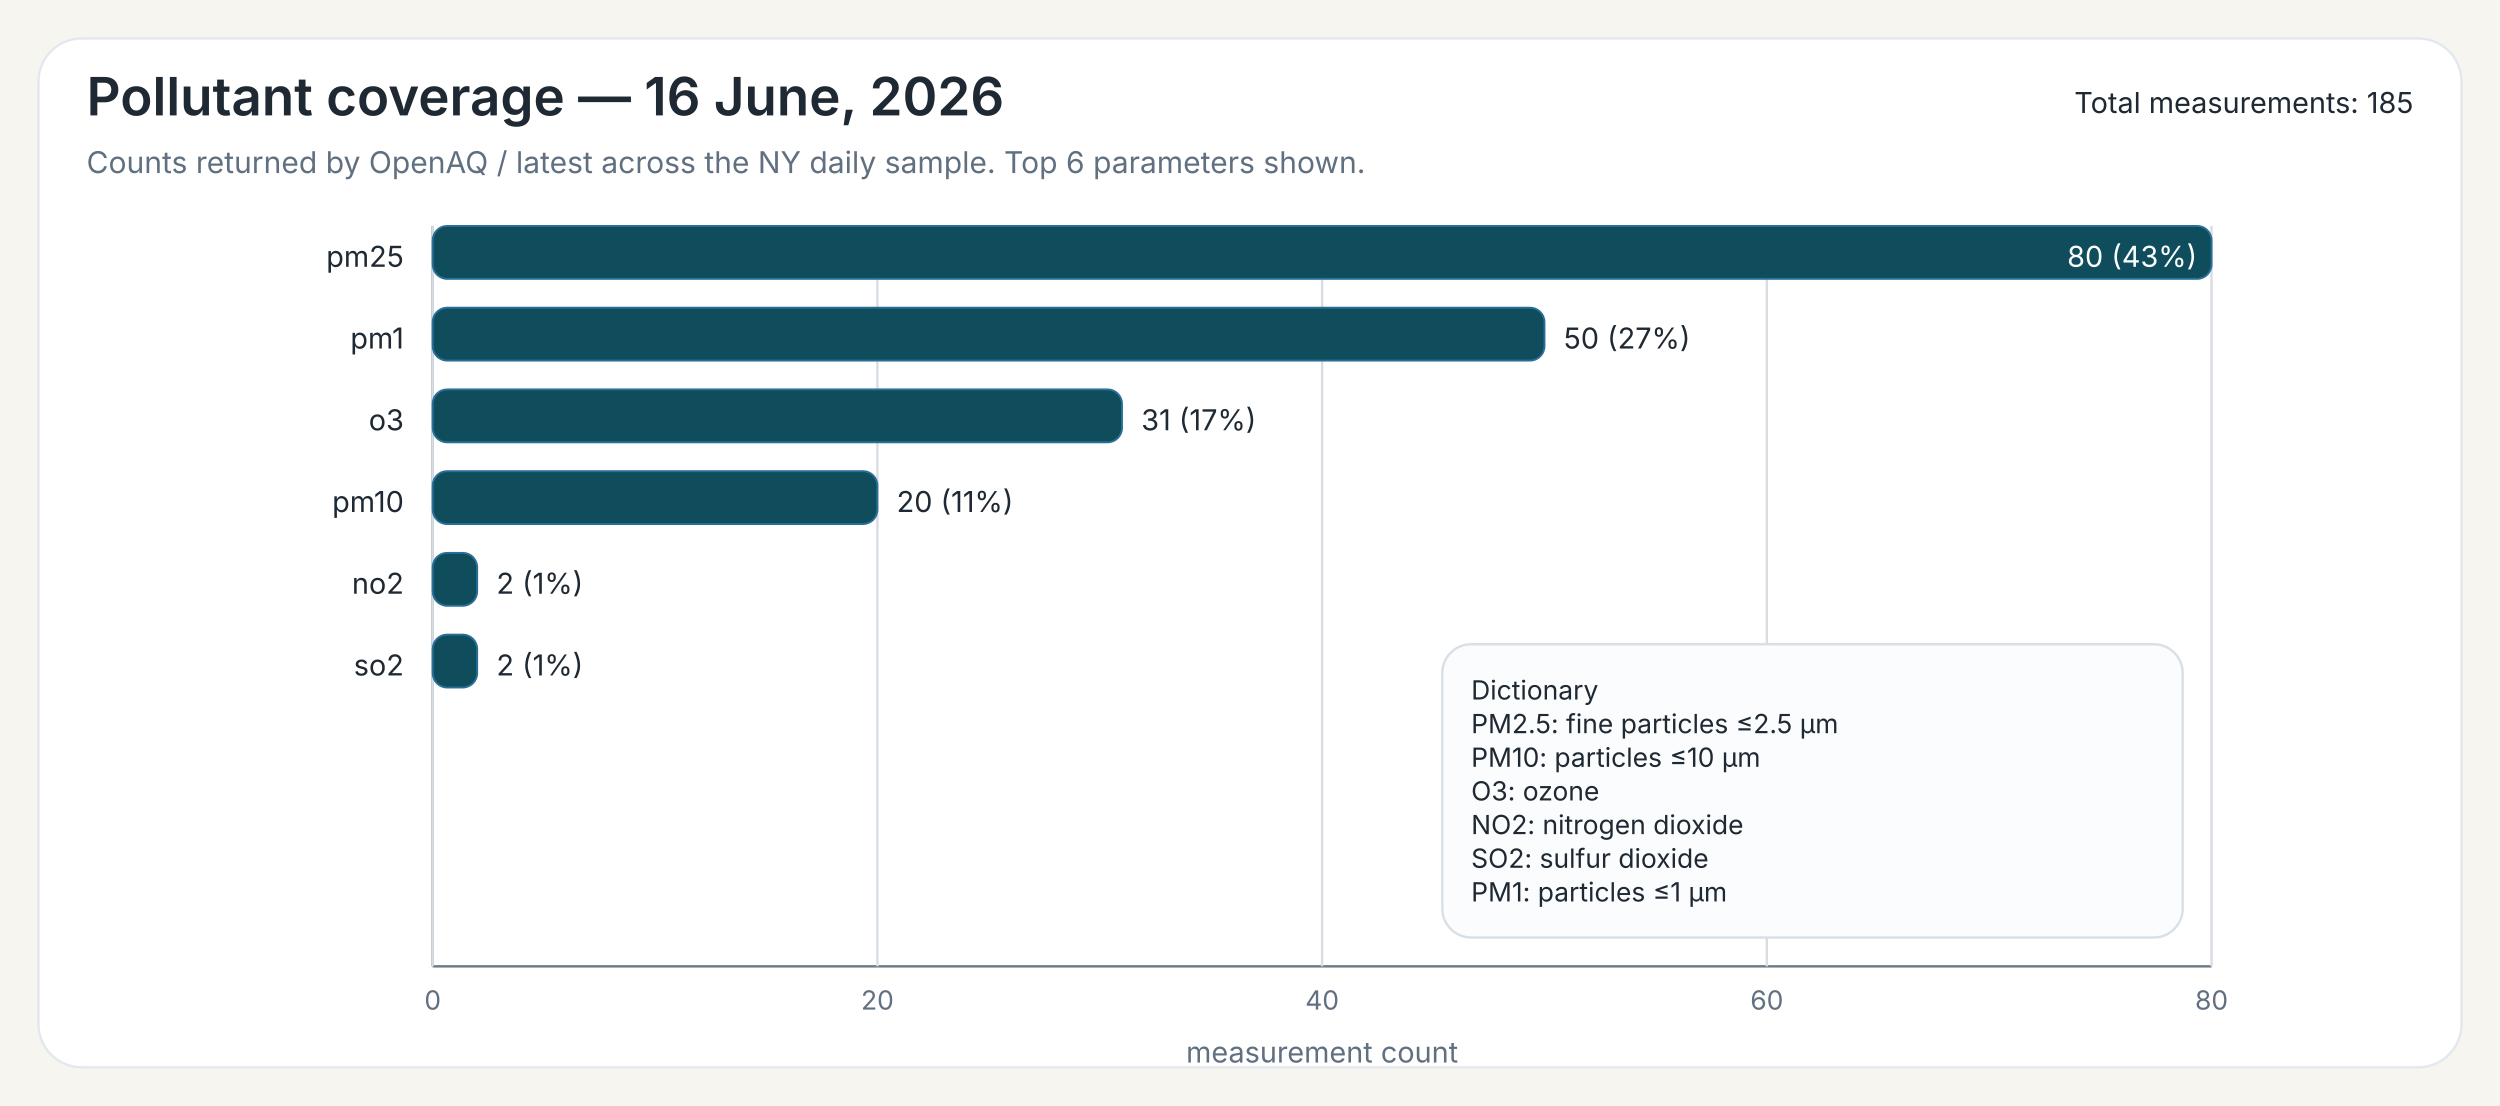
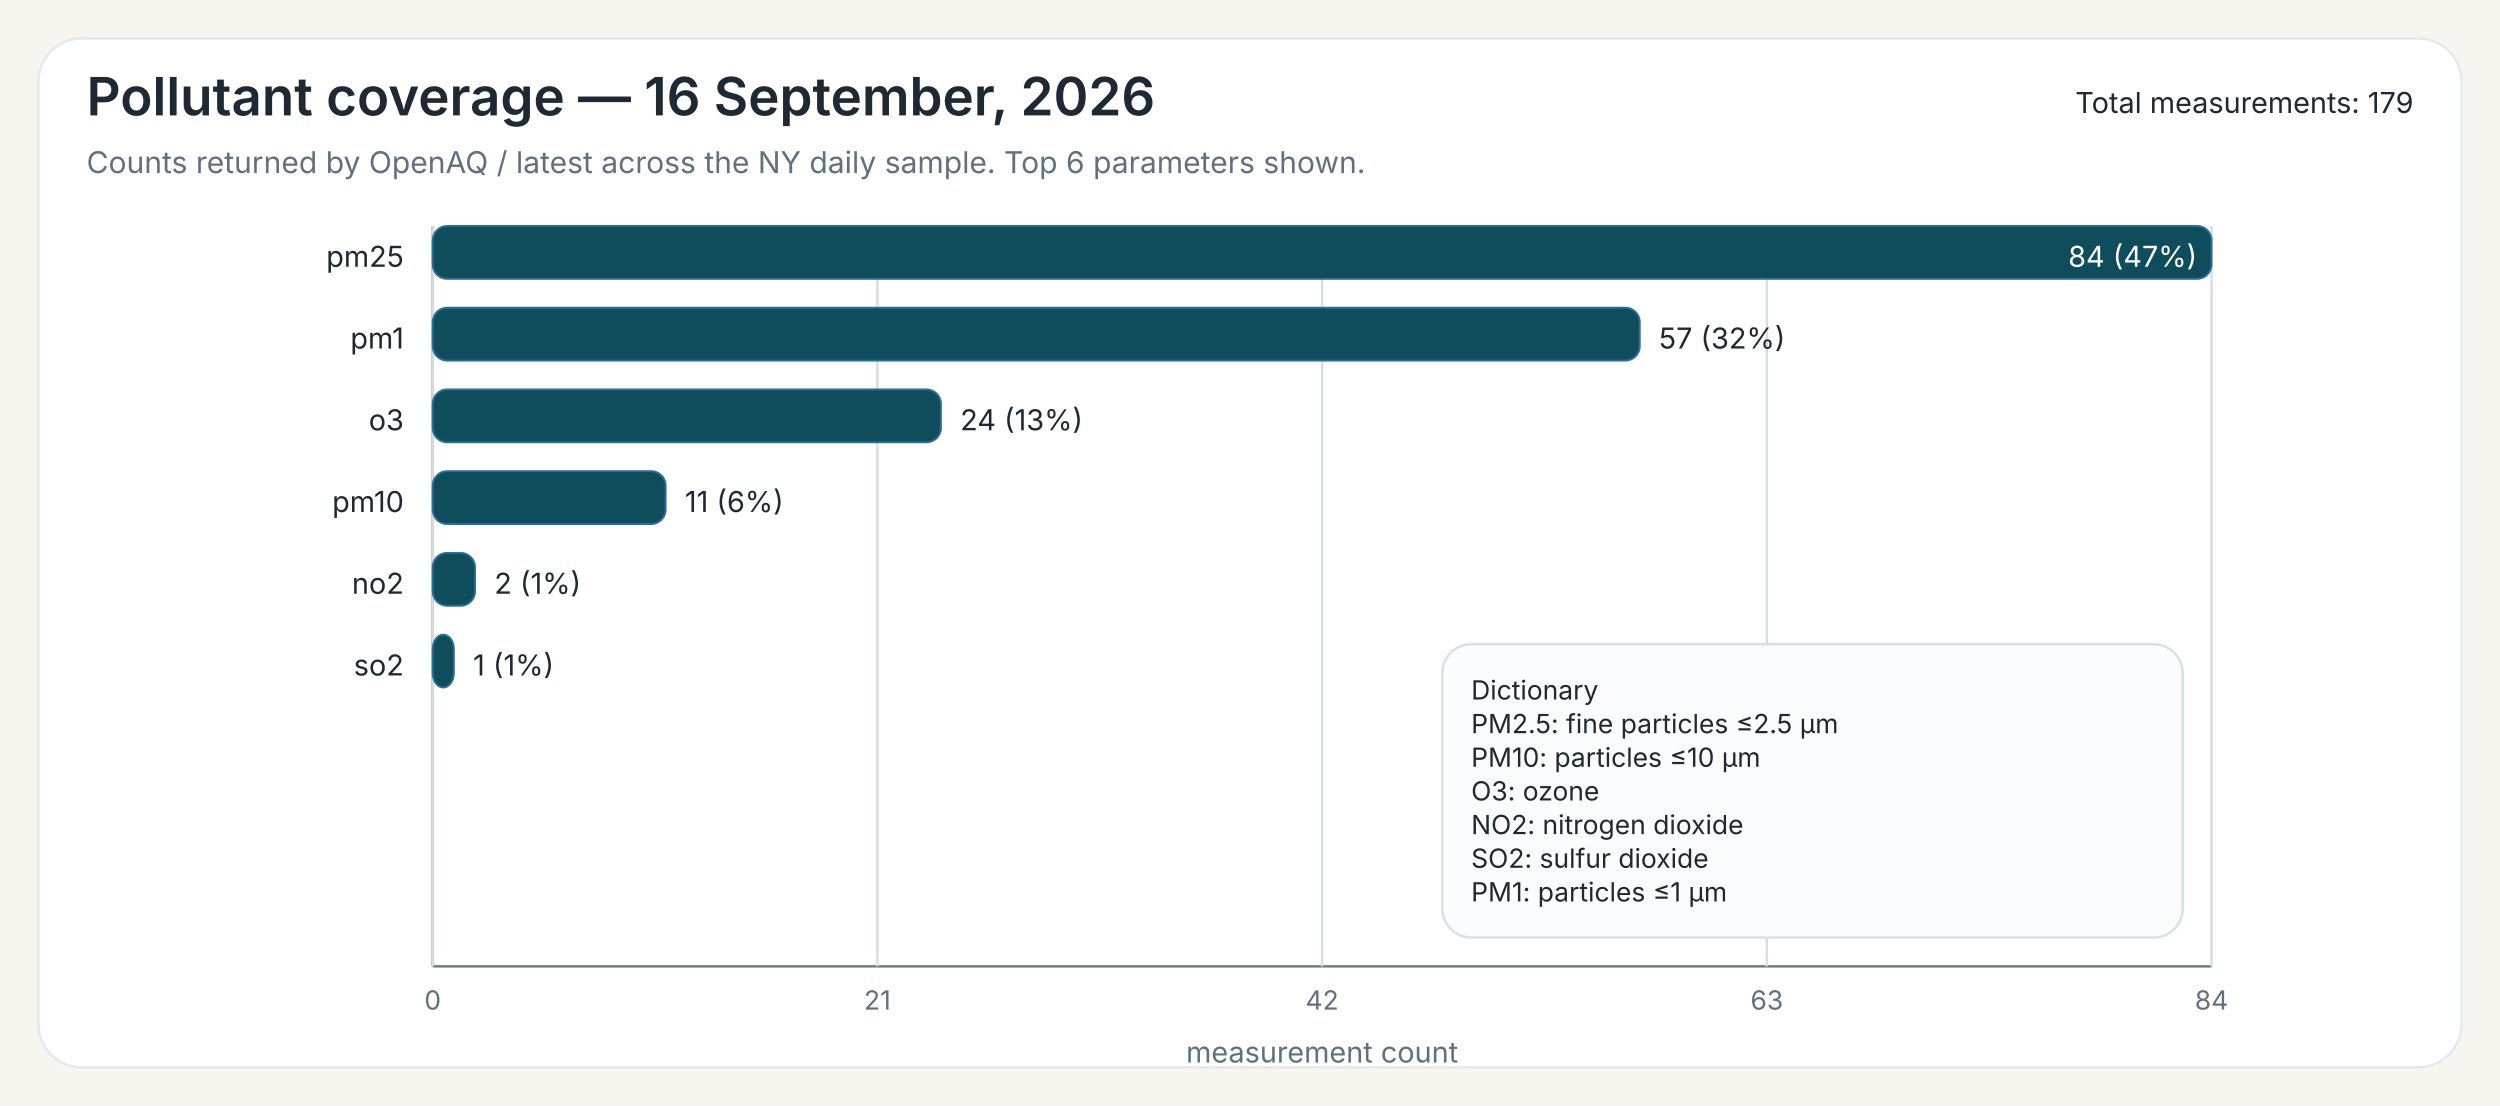
<svg xmlns="http://www.w3.org/2000/svg" width="1040" height="460">
  <rect x="0" y="0" width="1040" height="460" fill="#F7F5EF" />
  <rect x="16" y="16" width="1008" height="428" rx="18" ry="18" fill="#FFFFFF" stroke="#E3E8EE" stroke-width="1" />
-   <text x="36" y="48" font-family="Public Sans, Inter, Aptos, Segoe UI, Arial, sans-serif" font-size="22" font-weight="600" fill="#1F2933">Pollutant coverage — 16 June, 2026</text>
+   <text x="36" y="48" font-family="Public Sans, Inter, Aptos, Segoe UI, Arial, sans-serif" font-size="22" font-weight="600" fill="#1F2933">Pollutant coverage — 16 September, 2026</text>
  <text x="36" y="72" font-family="Public Sans, Inter, Aptos, Segoe UI, Arial, sans-serif" font-size="12.5" font-weight="400" fill="#607080">Counts returned by OpenAQ / latest across the NY daily sample. Top 6 parameters shown.</text>
-   <text x="1004" y="47" font-family="Public Sans, Inter, Aptos, Segoe UI, Arial, sans-serif" font-size="12" text-anchor="end" fill="#1F2933">Total measurements: 185</text>
+   <text x="1004" y="47" font-family="Public Sans, Inter, Aptos, Segoe UI, Arial, sans-serif" font-size="12" text-anchor="end" fill="#1F2933">Total measurements: 179</text>
  <line x1="180" y1="94" x2="180" y2="402" stroke="#6B7A86" stroke-width="1" />
  <line x1="180" y1="402" x2="920" y2="402" stroke="#6B7A86" stroke-width="1" />
  <line x1="180.00" y1="94" x2="180.00" y2="402" stroke="#D7DDE3" stroke-width="1" />
  <text x="180.00" y="420" font-family="Inter, Aptos, Segoe UI, Arial, sans-serif" font-size="11" text-anchor="middle" fill="#607080">0</text>
  <line x1="365.00" y1="94" x2="365.00" y2="402" stroke="#D7DDE3" stroke-width="1" />
-   <text x="365.00" y="420" font-family="Inter, Aptos, Segoe UI, Arial, sans-serif" font-size="11" text-anchor="middle" fill="#607080">20</text>
+   <text x="365.00" y="420" font-family="Inter, Aptos, Segoe UI, Arial, sans-serif" font-size="11" text-anchor="middle" fill="#607080">21</text>
  <line x1="550.00" y1="94" x2="550.00" y2="402" stroke="#D7DDE3" stroke-width="1" />
-   <text x="550.00" y="420" font-family="Inter, Aptos, Segoe UI, Arial, sans-serif" font-size="11" text-anchor="middle" fill="#607080">40</text>
+   <text x="550.00" y="420" font-family="Inter, Aptos, Segoe UI, Arial, sans-serif" font-size="11" text-anchor="middle" fill="#607080">42</text>
  <line x1="735.00" y1="94" x2="735.00" y2="402" stroke="#D7DDE3" stroke-width="1" />
-   <text x="735.00" y="420" font-family="Inter, Aptos, Segoe UI, Arial, sans-serif" font-size="11" text-anchor="middle" fill="#607080">60</text>
+   <text x="735.00" y="420" font-family="Inter, Aptos, Segoe UI, Arial, sans-serif" font-size="11" text-anchor="middle" fill="#607080">63</text>
  <line x1="920.00" y1="94" x2="920.00" y2="402" stroke="#D7DDE3" stroke-width="1" />
-   <text x="920.00" y="420" font-family="Inter, Aptos, Segoe UI, Arial, sans-serif" font-size="11" text-anchor="middle" fill="#607080">80</text>
+   <text x="920.00" y="420" font-family="Inter, Aptos, Segoe UI, Arial, sans-serif" font-size="11" text-anchor="middle" fill="#607080">84</text>
  <text x="550.00" y="442" font-family="Inter, Aptos, Segoe UI, Arial, sans-serif" font-size="12" text-anchor="middle" fill="#607080">measurement count</text>
  <text x="168" y="111" font-family="Inter, Aptos, Segoe UI, Arial, sans-serif" font-size="12" text-anchor="end" fill="#1F2933">pm25</text>
  <rect x="180" y="94" width="740.00" height="22" rx="6" ry="6" fill="#0F4C5C" stroke="#2A6F97" stroke-width="0.8" />
-   <text x="914.00" y="111" font-family="Inter, Aptos, Segoe UI, Arial, sans-serif" font-size="12" fill="white" text-anchor="end">80 (43%)</text>
+   <text x="914.00" y="111" font-family="Inter, Aptos, Segoe UI, Arial, sans-serif" font-size="12" fill="white" text-anchor="end">84 (47%)</text>
  <text x="168" y="145" font-family="Inter, Aptos, Segoe UI, Arial, sans-serif" font-size="12" text-anchor="end" fill="#1F2933">pm1</text>
-   <rect x="180" y="128" width="462.50" height="22" rx="6" ry="6" fill="#0F4C5C" stroke="#2A6F97" stroke-width="0.8" />
-   <text x="650.50" y="145" font-family="Inter, Aptos, Segoe UI, Arial, sans-serif" font-size="12" fill="#1F2933">50 (27%)</text>
+   <rect x="180" y="128" width="502.14" height="22" rx="6" ry="6" fill="#0F4C5C" stroke="#2A6F97" stroke-width="0.8" />
+   <text x="690.14" y="145" font-family="Inter, Aptos, Segoe UI, Arial, sans-serif" font-size="12" fill="#1F2933">57 (32%)</text>
  <text x="168" y="179" font-family="Inter, Aptos, Segoe UI, Arial, sans-serif" font-size="12" text-anchor="end" fill="#1F2933">o3</text>
-   <rect x="180" y="162" width="286.75" height="22" rx="6" ry="6" fill="#0F4C5C" stroke="#2A6F97" stroke-width="0.8" />
-   <text x="474.75" y="179" font-family="Inter, Aptos, Segoe UI, Arial, sans-serif" font-size="12" fill="#1F2933">31 (17%)</text>
+   <rect x="180" y="162" width="211.43" height="22" rx="6" ry="6" fill="#0F4C5C" stroke="#2A6F97" stroke-width="0.8" />
+   <text x="399.43" y="179" font-family="Inter, Aptos, Segoe UI, Arial, sans-serif" font-size="12" fill="#1F2933">24 (13%)</text>
  <text x="168" y="213" font-family="Inter, Aptos, Segoe UI, Arial, sans-serif" font-size="12" text-anchor="end" fill="#1F2933">pm10</text>
-   <rect x="180" y="196" width="185.00" height="22" rx="6" ry="6" fill="#0F4C5C" stroke="#2A6F97" stroke-width="0.8" />
-   <text x="373.00" y="213" font-family="Inter, Aptos, Segoe UI, Arial, sans-serif" font-size="12" fill="#1F2933">20 (11%)</text>
+   <rect x="180" y="196" width="96.90" height="22" rx="6" ry="6" fill="#0F4C5C" stroke="#2A6F97" stroke-width="0.8" />
+   <text x="284.90" y="213" font-family="Inter, Aptos, Segoe UI, Arial, sans-serif" font-size="12" fill="#1F2933">11 (6%)</text>
  <text x="168" y="247" font-family="Inter, Aptos, Segoe UI, Arial, sans-serif" font-size="12" text-anchor="end" fill="#1F2933">no2</text>
-   <rect x="180" y="230" width="18.50" height="22" rx="6" ry="6" fill="#0F4C5C" stroke="#2A6F97" stroke-width="0.8" />
-   <text x="206.50" y="247" font-family="Inter, Aptos, Segoe UI, Arial, sans-serif" font-size="12" fill="#1F2933">2 (1%)</text>
+   <rect x="180" y="230" width="17.62" height="22" rx="6" ry="6" fill="#0F4C5C" stroke="#2A6F97" stroke-width="0.8" />
+   <text x="205.62" y="247" font-family="Inter, Aptos, Segoe UI, Arial, sans-serif" font-size="12" fill="#1F2933">2 (1%)</text>
  <text x="168" y="281" font-family="Inter, Aptos, Segoe UI, Arial, sans-serif" font-size="12" text-anchor="end" fill="#1F2933">so2</text>
-   <rect x="180" y="264" width="18.50" height="22" rx="6" ry="6" fill="#0F4C5C" stroke="#2A6F97" stroke-width="0.8" />
-   <text x="206.50" y="281" font-family="Inter, Aptos, Segoe UI, Arial, sans-serif" font-size="12" fill="#1F2933">2 (1%)</text>
+   <rect x="180" y="264" width="8.81" height="22" rx="6" ry="6" fill="#0F4C5C" stroke="#2A6F97" stroke-width="0.8" />
+   <text x="196.81" y="281" font-family="Inter, Aptos, Segoe UI, Arial, sans-serif" font-size="12" fill="#1F2933">1 (1%)</text>
  <rect x="600.00" y="268.00" width="308" height="122" rx="12" ry="12" fill="#FBFCFD" stroke="#D8E0E7" stroke-width="1" />
  <text x="612.00" y="291.00" font-family="Inter, Aptos, Segoe UI, Arial, sans-serif" font-size="11" fill="#1F2933">Dictionary</text>
  <text x="612.00" y="305.00" font-family="Inter, Aptos, Segoe UI, Arial, sans-serif" font-size="11" fill="#1F2933">PM2.5: fine particles ≤2.5 µm</text>
  <text x="612.00" y="319.00" font-family="Inter, Aptos, Segoe UI, Arial, sans-serif" font-size="11" fill="#1F2933">PM10: particles ≤10 µm</text>
  <text x="612.00" y="333.00" font-family="Inter, Aptos, Segoe UI, Arial, sans-serif" font-size="11" fill="#1F2933">O3: ozone</text>
  <text x="612.00" y="347.00" font-family="Inter, Aptos, Segoe UI, Arial, sans-serif" font-size="11" fill="#1F2933">NO2: nitrogen dioxide</text>
  <text x="612.00" y="361.00" font-family="Inter, Aptos, Segoe UI, Arial, sans-serif" font-size="11" fill="#1F2933">SO2: sulfur dioxide</text>
  <text x="612.00" y="375.00" font-family="Inter, Aptos, Segoe UI, Arial, sans-serif" font-size="11" fill="#1F2933">PM1: particles ≤1 µm</text>
</svg>
